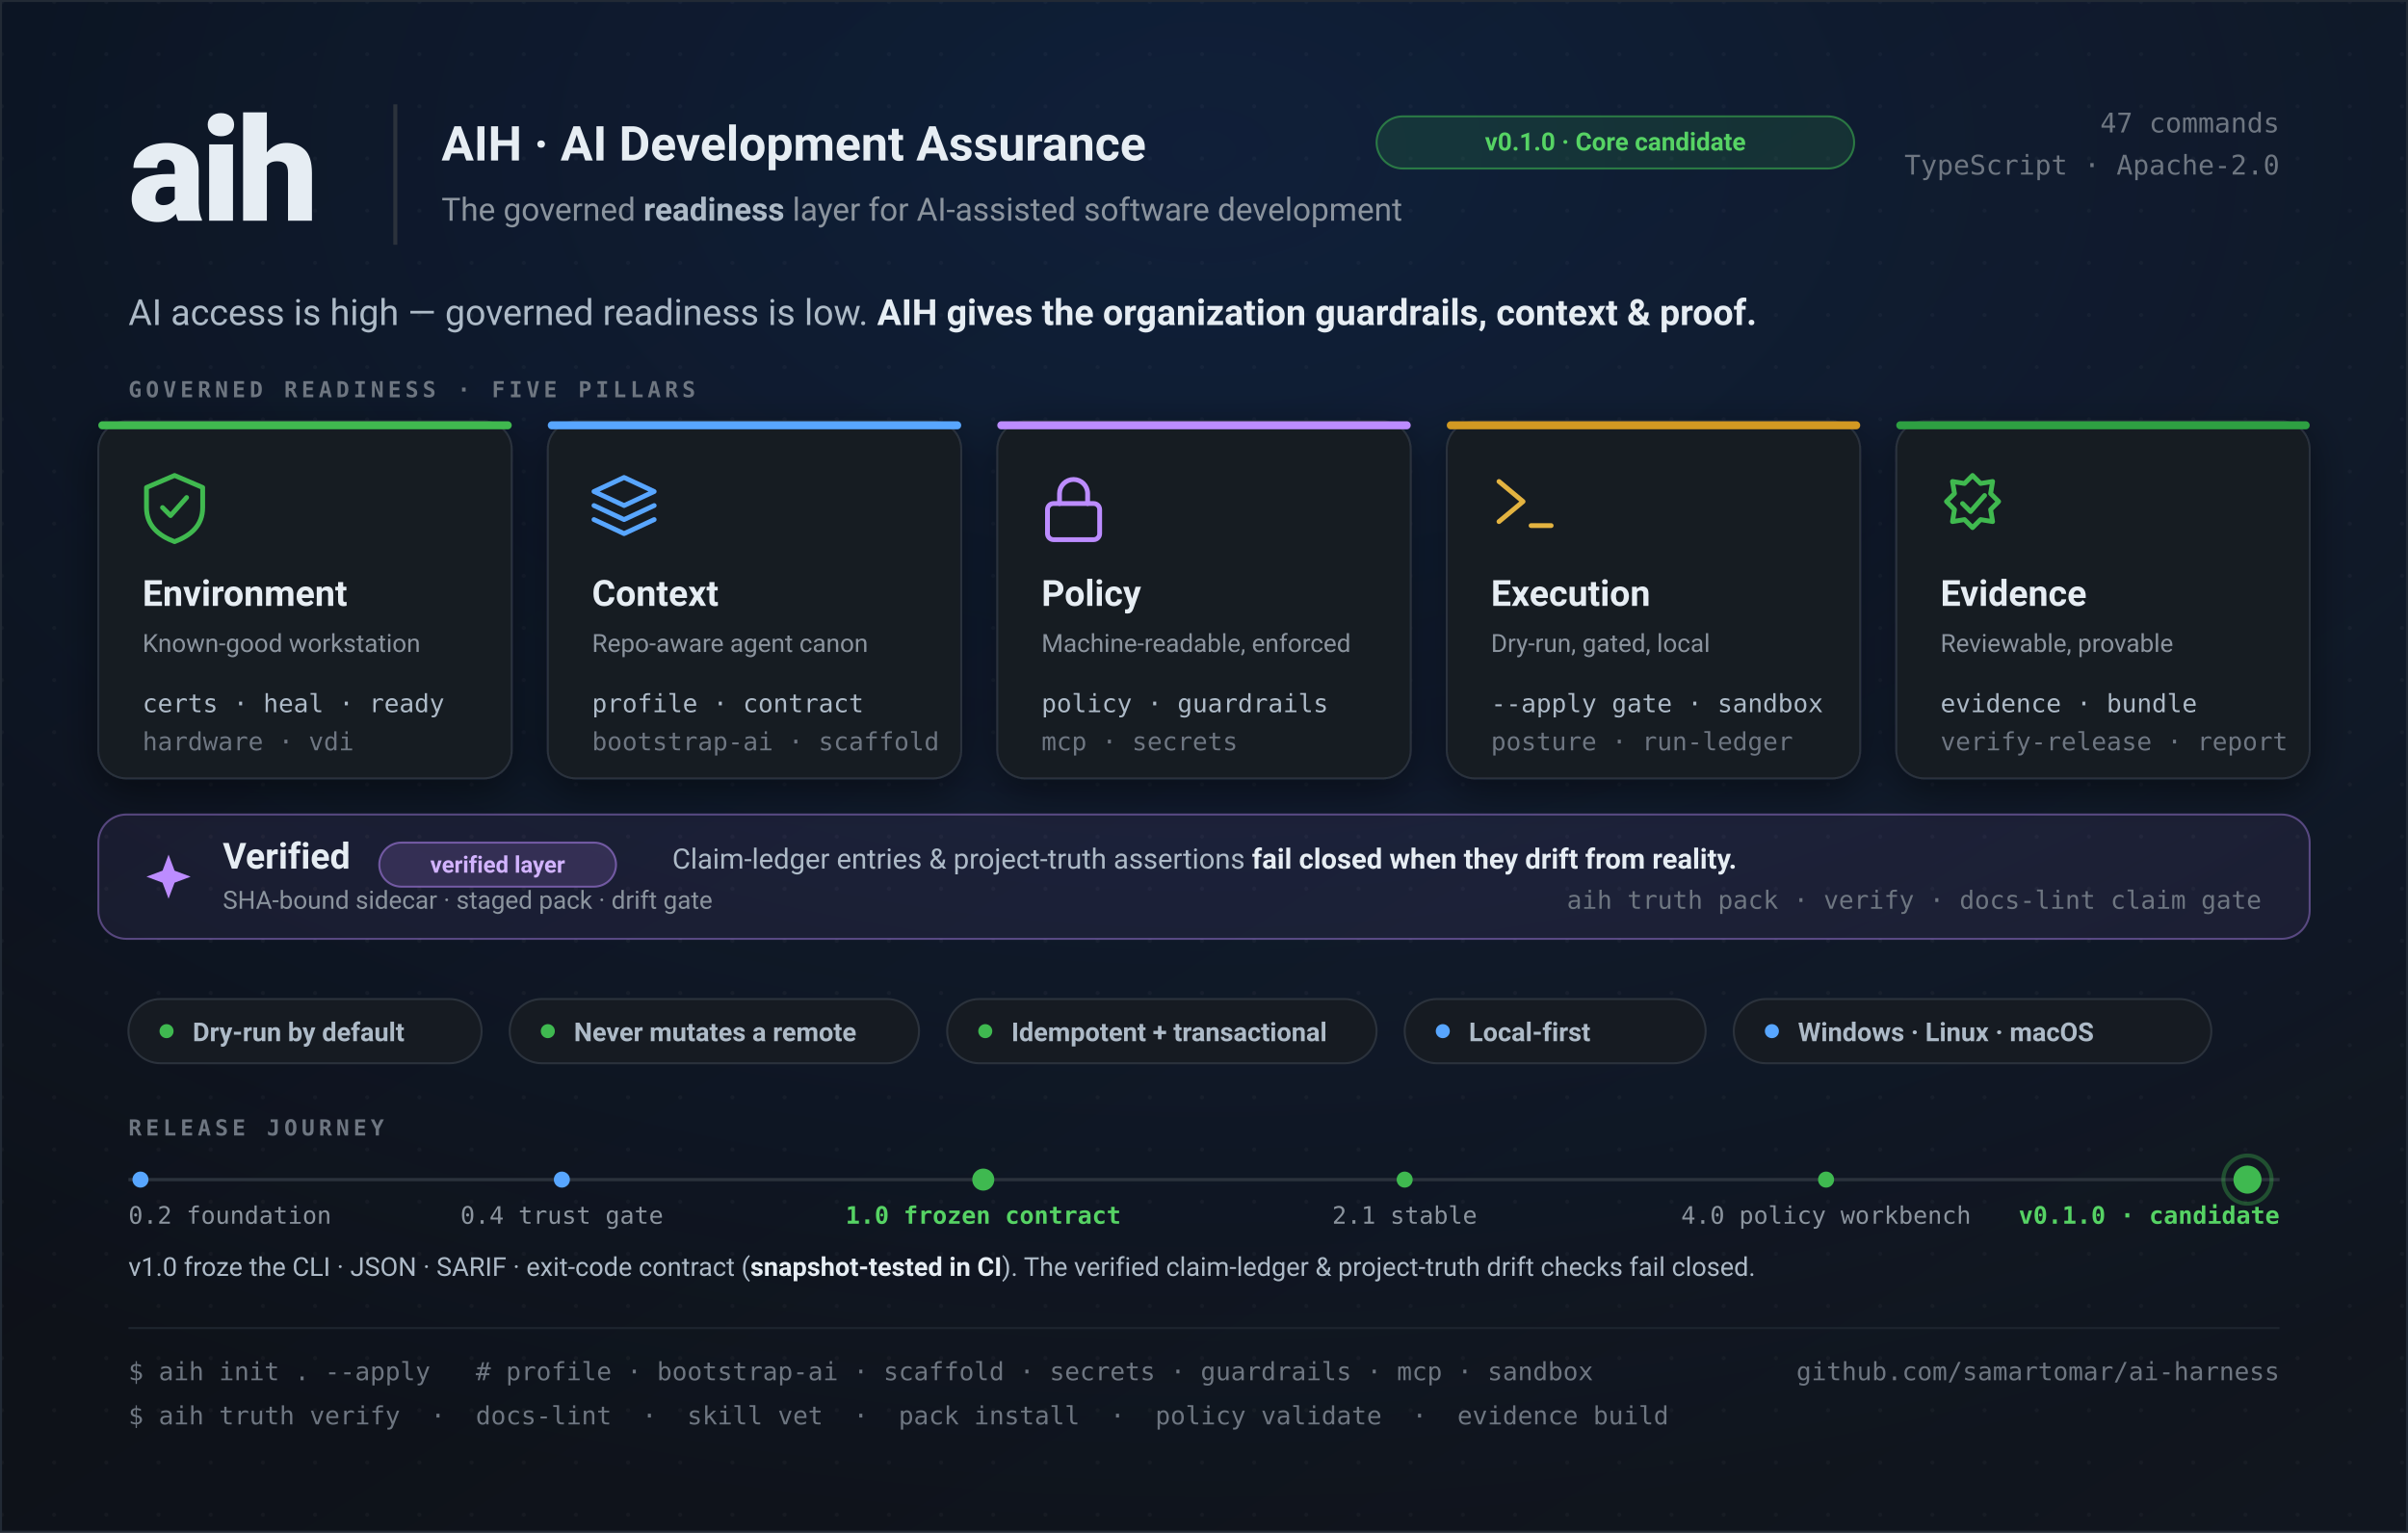
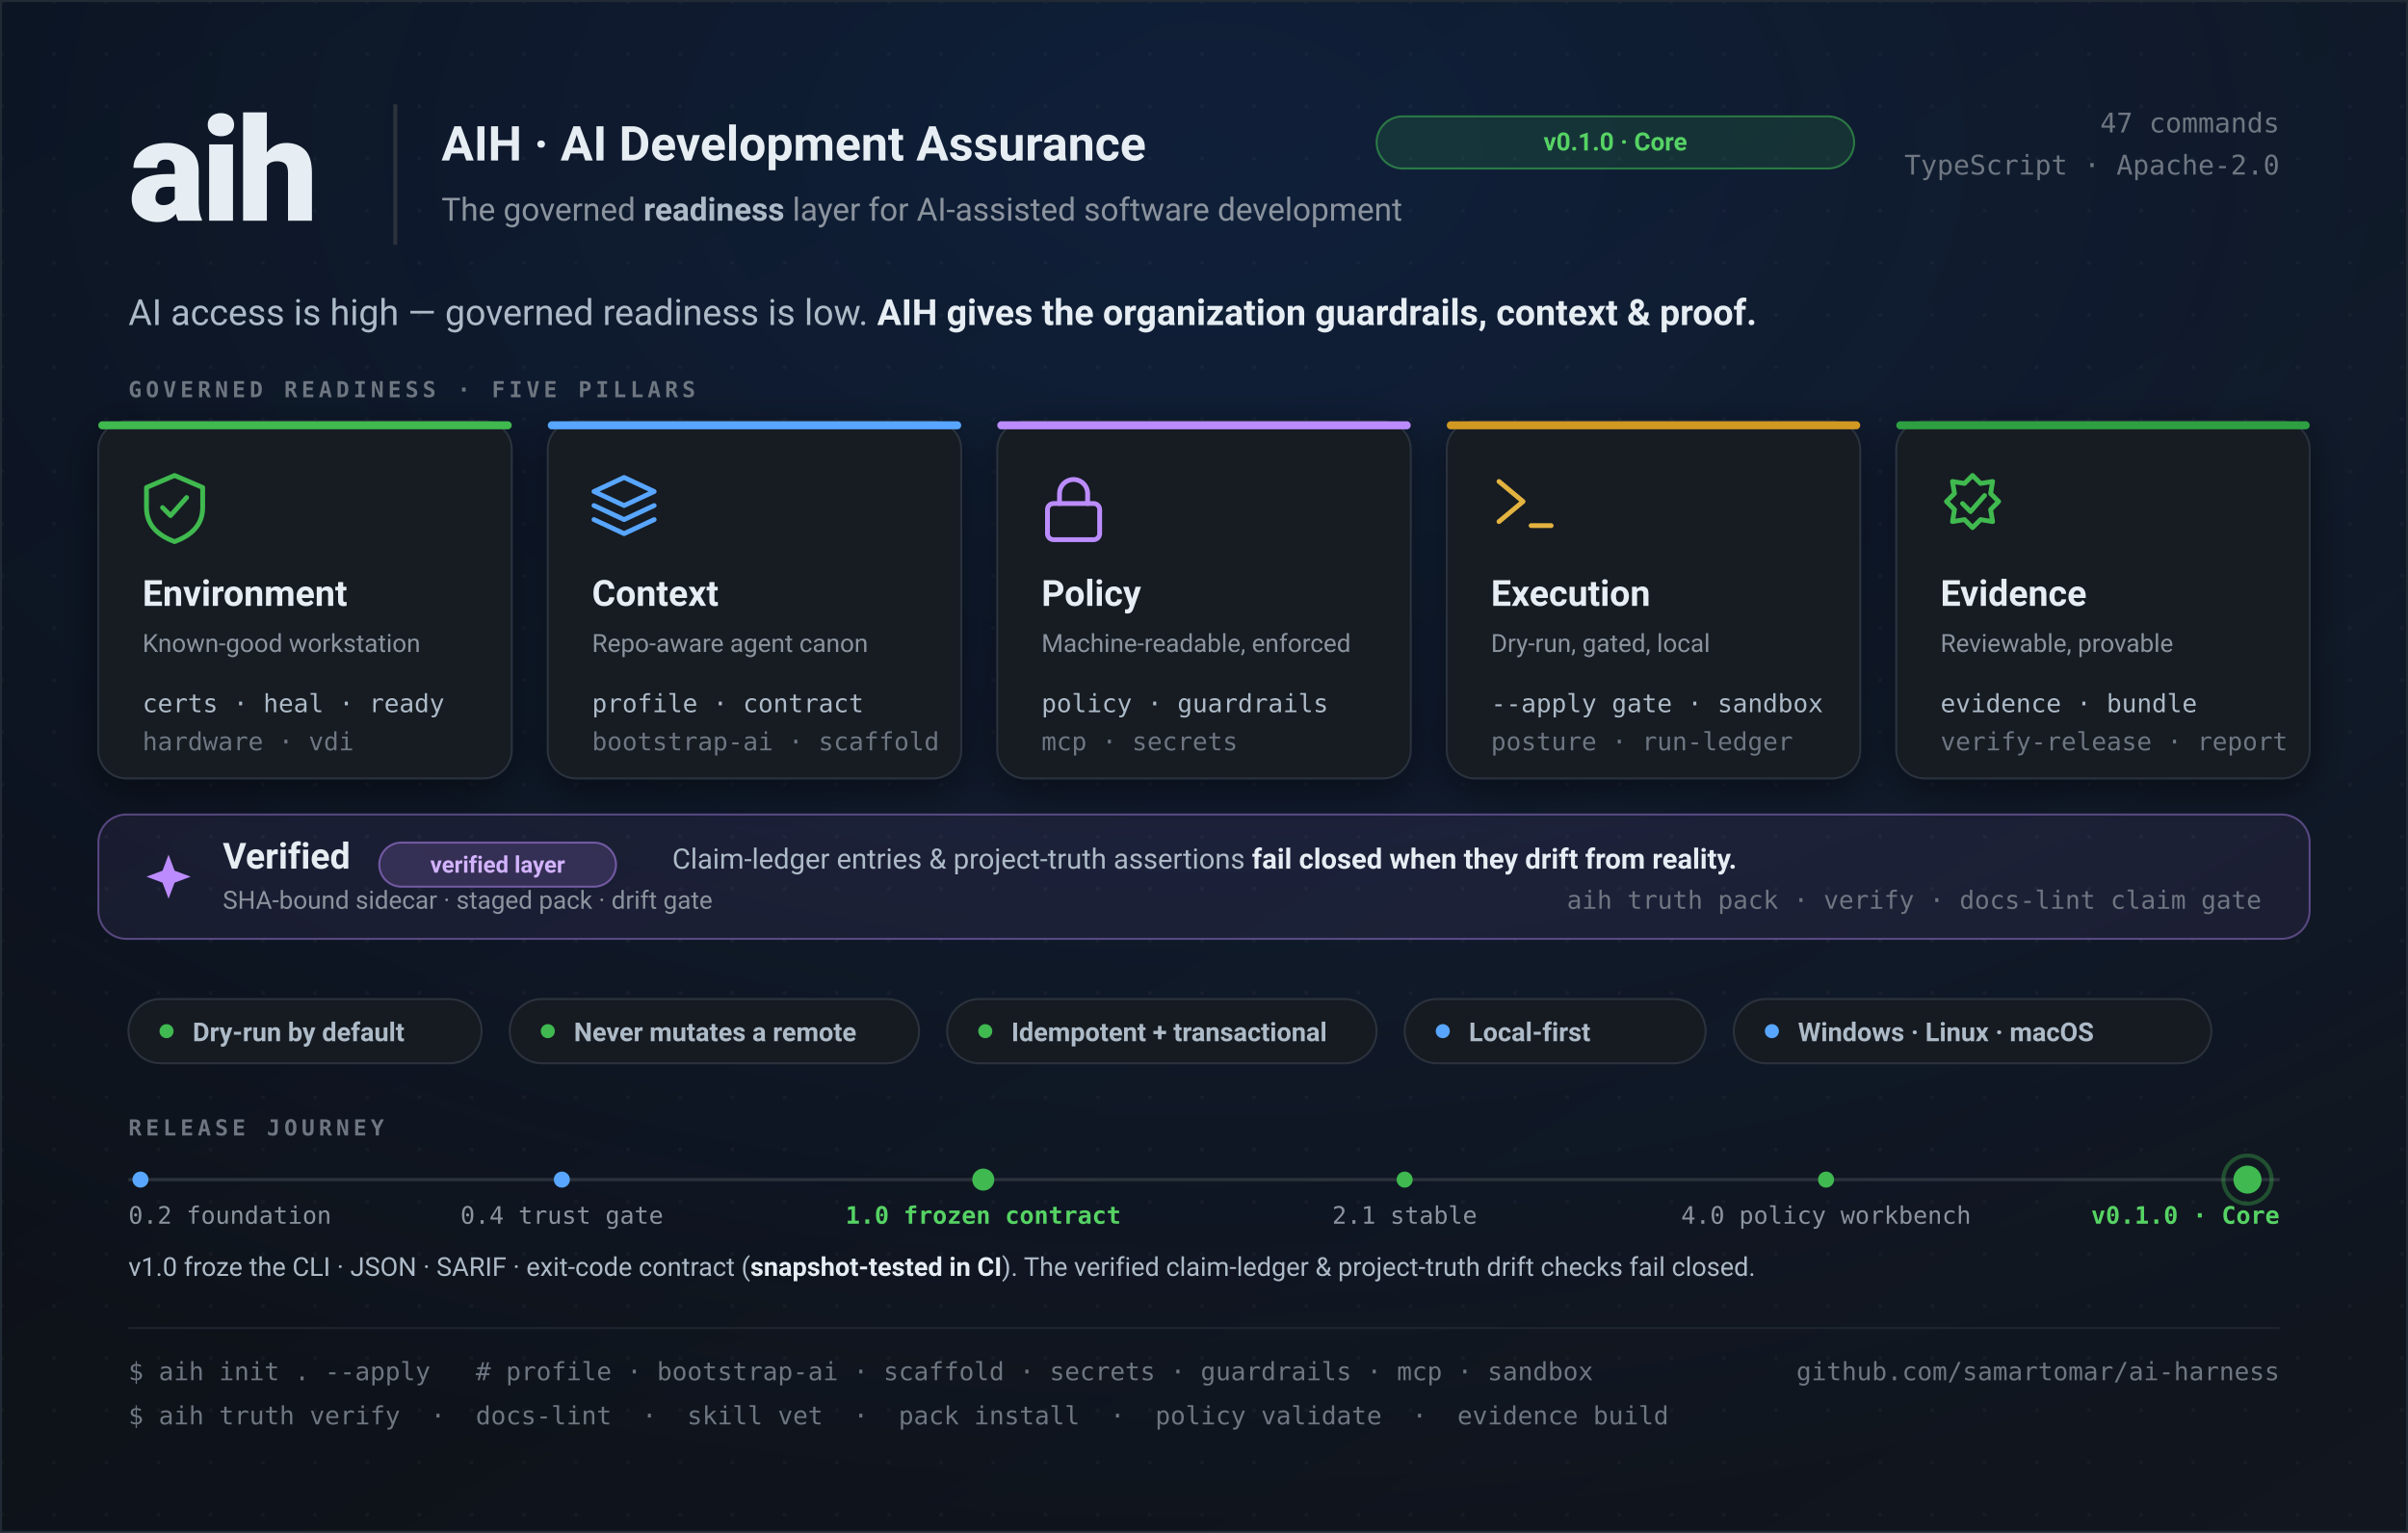
<svg xmlns="http://www.w3.org/2000/svg" width="1200" height="764" viewBox="0 0 1200 764" role="img" font-family="ui-sans-serif, -apple-system, Segoe UI, Roboto, sans-serif">
  <defs>
    <linearGradient id="bg" x1="0" y1="0" x2="1" y2="1">
      <stop offset="0" stop-color="#0b0e14" />
      <stop offset="1" stop-color="#11161f" />
    </linearGradient>
    <radialGradient id="glow" cx="0.5" cy="0.1" r="0.9">
      <stop offset="0" stop-color="#1f6feb" stop-opacity="0.16" />
      <stop offset="1" stop-color="#1f6feb" stop-opacity="0" />
    </radialGradient>
    <pattern id="dots" width="26" height="26" patternUnits="userSpaceOnUse">
      <circle cx="1" cy="1" r="1" fill="#ffffff" fill-opacity="0.035" />
    </pattern>
    <filter id="soft" x="-20%" y="-20%" width="140%" height="140%">
      <feDropShadow dx="0" dy="6" stdDeviation="10" flood-color="#000000" flood-opacity="0.45" />
    </filter>
  </defs>
  <rect width="1200" height="764" fill="url(#bg)" />
  <rect width="1200" height="764" fill="url(#dots)" />
  <rect width="1200" height="764" fill="url(#glow)" />
  <rect x="0.5" y="0.5" width="1199" height="763" fill="none" stroke="#222a35" stroke-width="1" />
  <text x="64" y="110" font-size="72" font-weight="800" fill="#e6edf3" letter-spacing="-2">aih</text>
  <rect x="196" y="52" width="2" height="70" fill="#2b323c" />
  <text x="220" y="80" font-size="24" font-weight="700" fill="#e6edf3">AIH · AI Development Assurance</text>
  <g transform="translate(686,58)">
    <rect width="238" height="26" rx="13" fill="#3fb950" fill-opacity="0.14" stroke="#3fb950" stroke-opacity="0.55" />
-     <text x="119" y="17" font-size="12.5" font-weight="700" fill="#56d364" text-anchor="middle">v0.1.0 · Core candidate</text>
+     <text x="119" y="17" font-size="12.5" font-weight="700" fill="#56d364" text-anchor="middle">v0.1.0 · Core</text>
  </g>
  <text x="220" y="110" font-size="16" fill="#8b949e">The governed <tspan fill="#adbac7" font-weight="600">readiness</tspan> layer for AI-assisted software development</text>
  <g transform="translate(1136,66)" text-anchor="end" font-family="ui-monospace, SFMono-Regular, Menlo, monospace">
    <text x="0" y="0" font-size="13.5" fill="#6e7681">47 commands</text>
    <text x="0" y="21" font-size="13.5" fill="#6e7681">TypeScript · Apache-2.0</text>
  </g>
  <text x="64" y="162" font-size="18" fill="#adbac7">AI access is high — governed readiness is low. <tspan fill="#e6edf3" font-weight="600">AIH gives the organization guardrails, context &amp; proof.</tspan>
  </text>
  <text x="64" y="198" font-size="11" font-weight="700" fill="#6e7681" letter-spacing="2" font-family="ui-monospace, Menlo, monospace">GOVERNED READINESS · FIVE PILLARS</text>
  <g filter="url(#soft)">
    <g transform="translate(49,210)">
      <rect width="206" height="178" rx="14" fill="#151a22" stroke="#2b323c" />
      <rect width="206" height="4" rx="2" fill="#3fb950" />
      <g transform="translate(22,26)" stroke="#3fb950" stroke-width="2.4" fill="none" stroke-linecap="round" stroke-linejoin="round">
        <path d="M16 1 L30 7 V17 C30 26 24 31 16 34 C8 31 2 26 2 17 V7 Z" />
        <path d="M10 17 l4 4 l8 -9" />
      </g>
      <text x="22" y="92" font-size="18" font-weight="700" fill="#e6edf3">Environment</text>
      <text x="22" y="115" font-size="12.5" fill="#8b949e">Known-good workstation</text>
      <text x="22" y="145" font-size="12.5" fill="#adbac7" font-family="ui-monospace, Menlo, monospace">certs · heal · ready</text>
      <text x="22" y="164" font-size="12.5" fill="#6e7681" font-family="ui-monospace, Menlo, monospace">hardware · vdi</text>
    </g>
    <g transform="translate(273,210)">
      <rect width="206" height="178" rx="14" fill="#151a22" stroke="#2b323c" />
      <rect width="206" height="4" rx="2" fill="#58a6ff" />
      <g transform="translate(22,26)" stroke="#58a6ff" stroke-width="2.4" fill="none" stroke-linejoin="round" stroke-linecap="round">
        <path d="M16 2 L31 9 L16 16 L1 9 Z" />
        <path d="M1 16 L16 23 L31 16" />
        <path d="M1 23 L16 30 L31 23" />
      </g>
      <text x="22" y="92" font-size="18" font-weight="700" fill="#e6edf3">Context</text>
      <text x="22" y="115" font-size="12.5" fill="#8b949e">Repo-aware agent canon</text>
      <text x="22" y="145" font-size="12.5" fill="#adbac7" font-family="ui-monospace, Menlo, monospace">profile · contract</text>
      <text x="22" y="164" font-size="12.5" fill="#6e7681" font-family="ui-monospace, Menlo, monospace">bootstrap-ai · scaffold</text>
    </g>
    <g transform="translate(497,210)">
      <rect width="206" height="178" rx="14" fill="#151a22" stroke="#2b323c" />
      <rect width="206" height="4" rx="2" fill="#bc8cff" />
      <g transform="translate(22,26)" stroke="#bc8cff" stroke-width="2.4" fill="none" stroke-linecap="round" stroke-linejoin="round">
        <rect x="3" y="15" width="26" height="18" rx="3" />
        <path d="M9 15 V10 a7 7 0 0 1 14 0 V15" />
      </g>
      <text x="22" y="92" font-size="18" font-weight="700" fill="#e6edf3">Policy</text>
      <text x="22" y="115" font-size="12.5" fill="#8b949e">Machine-readable, enforced</text>
      <text x="22" y="145" font-size="12.5" fill="#adbac7" font-family="ui-monospace, Menlo, monospace">policy · guardrails</text>
      <text x="22" y="164" font-size="12.5" fill="#6e7681" font-family="ui-monospace, Menlo, monospace">mcp · secrets</text>
    </g>
    <g transform="translate(721,210)">
      <rect width="206" height="178" rx="14" fill="#151a22" stroke="#2b323c" />
      <rect width="206" height="4" rx="2" fill="#d29922" />
      <g transform="translate(22,26)" stroke="#e3b341" stroke-width="2.4" fill="none" stroke-linecap="round" stroke-linejoin="round">
        <path d="M4 4 l12 10 l-12 10" />
        <path d="M20 26 h10" />
      </g>
      <text x="22" y="92" font-size="18" font-weight="700" fill="#e6edf3">Execution</text>
      <text x="22" y="115" font-size="12.5" fill="#8b949e">Dry-run, gated, local</text>
      <text x="22" y="145" font-size="12.5" fill="#adbac7" font-family="ui-monospace, Menlo, monospace">--apply gate · sandbox</text>
      <text x="22" y="164" font-size="12.5" fill="#6e7681" font-family="ui-monospace, Menlo, monospace">posture · run-ledger</text>
    </g>
    <g transform="translate(945,210)">
      <rect width="206" height="178" rx="14" fill="#151a22" stroke="#2b323c" />
      <rect width="206" height="4" rx="2" fill="#2ea043" />
      <g transform="translate(22,25)" stroke="#3fb950" stroke-width="2.4" fill="none" stroke-linecap="round" stroke-linejoin="round">
        <path d="M16 2 l4 4 l6 -1 l-1 6 l4 4 l-4 4 l1 6 l-6 -1 l-4 4 l-4 -4 l-6 1 l1 -6 l-4 -4 l4 -4 l-1 -6 l6 1 Z" />
        <path d="M11 16 l4 4 l7 -8" />
      </g>
      <text x="22" y="92" font-size="18" font-weight="700" fill="#e6edf3">Evidence</text>
      <text x="22" y="115" font-size="12.5" fill="#8b949e">Reviewable, provable</text>
      <text x="22" y="145" font-size="12.5" fill="#adbac7" font-family="ui-monospace, Menlo, monospace">evidence · bundle</text>
      <text x="22" y="164" font-size="12.5" fill="#6e7681" font-family="ui-monospace, Menlo, monospace">verify-release · report</text>
    </g>
  </g>
  <g transform="translate(49,406)">
    <rect width="1102" height="62" rx="14" fill="#bc8cff" fill-opacity="0.07" stroke="#bc8cff" stroke-opacity="0.4" />
    <g transform="translate(24,20)" fill="#bc8cff">
      <path d="M11 0 L14 8 L22 11 L14 14 L11 22 L8 14 L0 11 L8 8 Z" />
    </g>
    <text x="62" y="27" font-size="18" font-weight="700" fill="#e6edf3">Verified</text>
    <g transform="translate(140,14)">
      <rect width="118" height="22" rx="11" fill="#bc8cff" fill-opacity="0.16" stroke="#bc8cff" stroke-opacity="0.5" />
      <text x="59" y="15" font-size="11.5" font-weight="700" fill="#d2b3ff" text-anchor="middle">verified layer</text>
    </g>
    <text x="286" y="27" font-size="14" fill="#adbac7">Claim-ledger entries &amp; project-truth assertions <tspan fill="#e6edf3" font-weight="600">fail closed when they drift from reality.</tspan>
    </text>
    <text x="1078" y="47" font-size="12.5" fill="#6e7681" text-anchor="end" font-family="ui-monospace, Menlo, monospace">aih truth pack · verify   ·   docs-lint claim gate</text>
    <text x="62" y="47" font-size="12.5" fill="#8b949e">SHA-bound sidecar · staged pack · drift gate</text>
  </g>
  <g transform="translate(64,498)" font-size="13" font-weight="600">
    <g>
      <rect width="176" height="32" rx="16" fill="#161b22" stroke="#2b323c" />
      <circle cx="19" cy="16" r="3.5" fill="#3fb950" />
      <text x="32" y="21" fill="#adbac7">Dry-run by default</text>
    </g>
    <g transform="translate(190,0)">
      <rect width="204" height="32" rx="16" fill="#161b22" stroke="#2b323c" />
      <circle cx="19" cy="16" r="3.5" fill="#3fb950" />
      <text x="32" y="21" fill="#adbac7">Never mutates a remote</text>
    </g>
    <g transform="translate(408,0)">
      <rect width="214" height="32" rx="16" fill="#161b22" stroke="#2b323c" />
      <circle cx="19" cy="16" r="3.5" fill="#3fb950" />
      <text x="32" y="21" fill="#adbac7">Idempotent + transactional</text>
    </g>
    <g transform="translate(636,0)">
      <rect width="150" height="32" rx="16" fill="#161b22" stroke="#2b323c" />
      <circle cx="19" cy="16" r="3.5" fill="#58a6ff" />
      <text x="32" y="21" fill="#adbac7">Local-first</text>
    </g>
    <g transform="translate(800,0)">
      <rect width="238" height="32" rx="16" fill="#161b22" stroke="#2b323c" />
      <circle cx="19" cy="16" r="3.5" fill="#58a6ff" />
      <text x="32" y="21" fill="#adbac7">Windows · Linux · macOS</text>
    </g>
  </g>
  <g>
    <text x="64" y="566" font-size="11" font-weight="700" fill="#6e7681" letter-spacing="2" font-family="ui-monospace, Menlo, monospace">RELEASE JOURNEY</text>
    <line x1="64" y1="588" x2="1136" y2="588" stroke="#2b323c" stroke-width="1.6" />
    <g>
      <circle cx="70" cy="588" r="4" fill="#58a6ff" />
      <circle cx="280" cy="588" r="4" fill="#58a6ff" />
      <circle cx="490" cy="588" r="5.5" fill="#3fb950" />
      <circle cx="700" cy="588" r="4" fill="#3fb950" />
      <circle cx="910" cy="588" r="4" fill="#3fb950" />
      <circle cx="1120" cy="588" r="7" fill="#3fb950" />
      <circle cx="1120" cy="588" r="12" fill="none" stroke="#3fb950" stroke-opacity="0.35" stroke-width="2" />
    </g>
    <g font-size="12" fill="#8b949e" font-family="ui-monospace, Menlo, monospace">
      <text x="64" y="610">0.2 foundation</text>
      <text x="280" y="610" text-anchor="middle">0.4 trust gate</text>
      <text x="490" y="610" text-anchor="middle" fill="#56d364" font-weight="700">1.0 frozen contract</text>
      <text x="700" y="610" text-anchor="middle">2.1 stable</text>
      <text x="910" y="610" text-anchor="middle">4.0 policy workbench</text>
-       <text x="1136" y="610" text-anchor="end" fill="#56d364" font-weight="700">v0.1.0 · candidate</text>
+       <text x="1136" y="610" text-anchor="end" fill="#56d364" font-weight="700">v0.1.0 · Core</text>
    </g>
    <text x="64" y="636" font-size="13" fill="#adbac7">v1.0 froze the CLI · JSON · SARIF · exit-code contract (<tspan fill="#e6edf3" font-weight="600">snapshot-tested in CI</tspan>). The verified claim-ledger &amp; project-truth drift checks fail closed.</text>
  </g>
  <line x1="64" y1="662" x2="1136" y2="662" stroke="#1d242e" />
  <text x="64" y="688" font-size="12.5" fill="#6e7681" font-family="ui-monospace, SFMono-Regular, Menlo, monospace">$ aih init . --apply   #  profile · bootstrap-ai · scaffold · secrets · guardrails · mcp · sandbox</text>
  <text x="64" y="710" font-size="12.5" fill="#6e7681" font-family="ui-monospace, SFMono-Regular, Menlo, monospace">$ aih truth verify  ·  docs-lint  ·  skill vet  ·  pack install  ·  policy validate  ·  evidence build</text>
  <text x="1136" y="688" font-size="12.5" fill="#6e7681" text-anchor="end" font-family="ui-monospace, Menlo, monospace">github.com/samartomar/ai-harness</text>
</svg>
